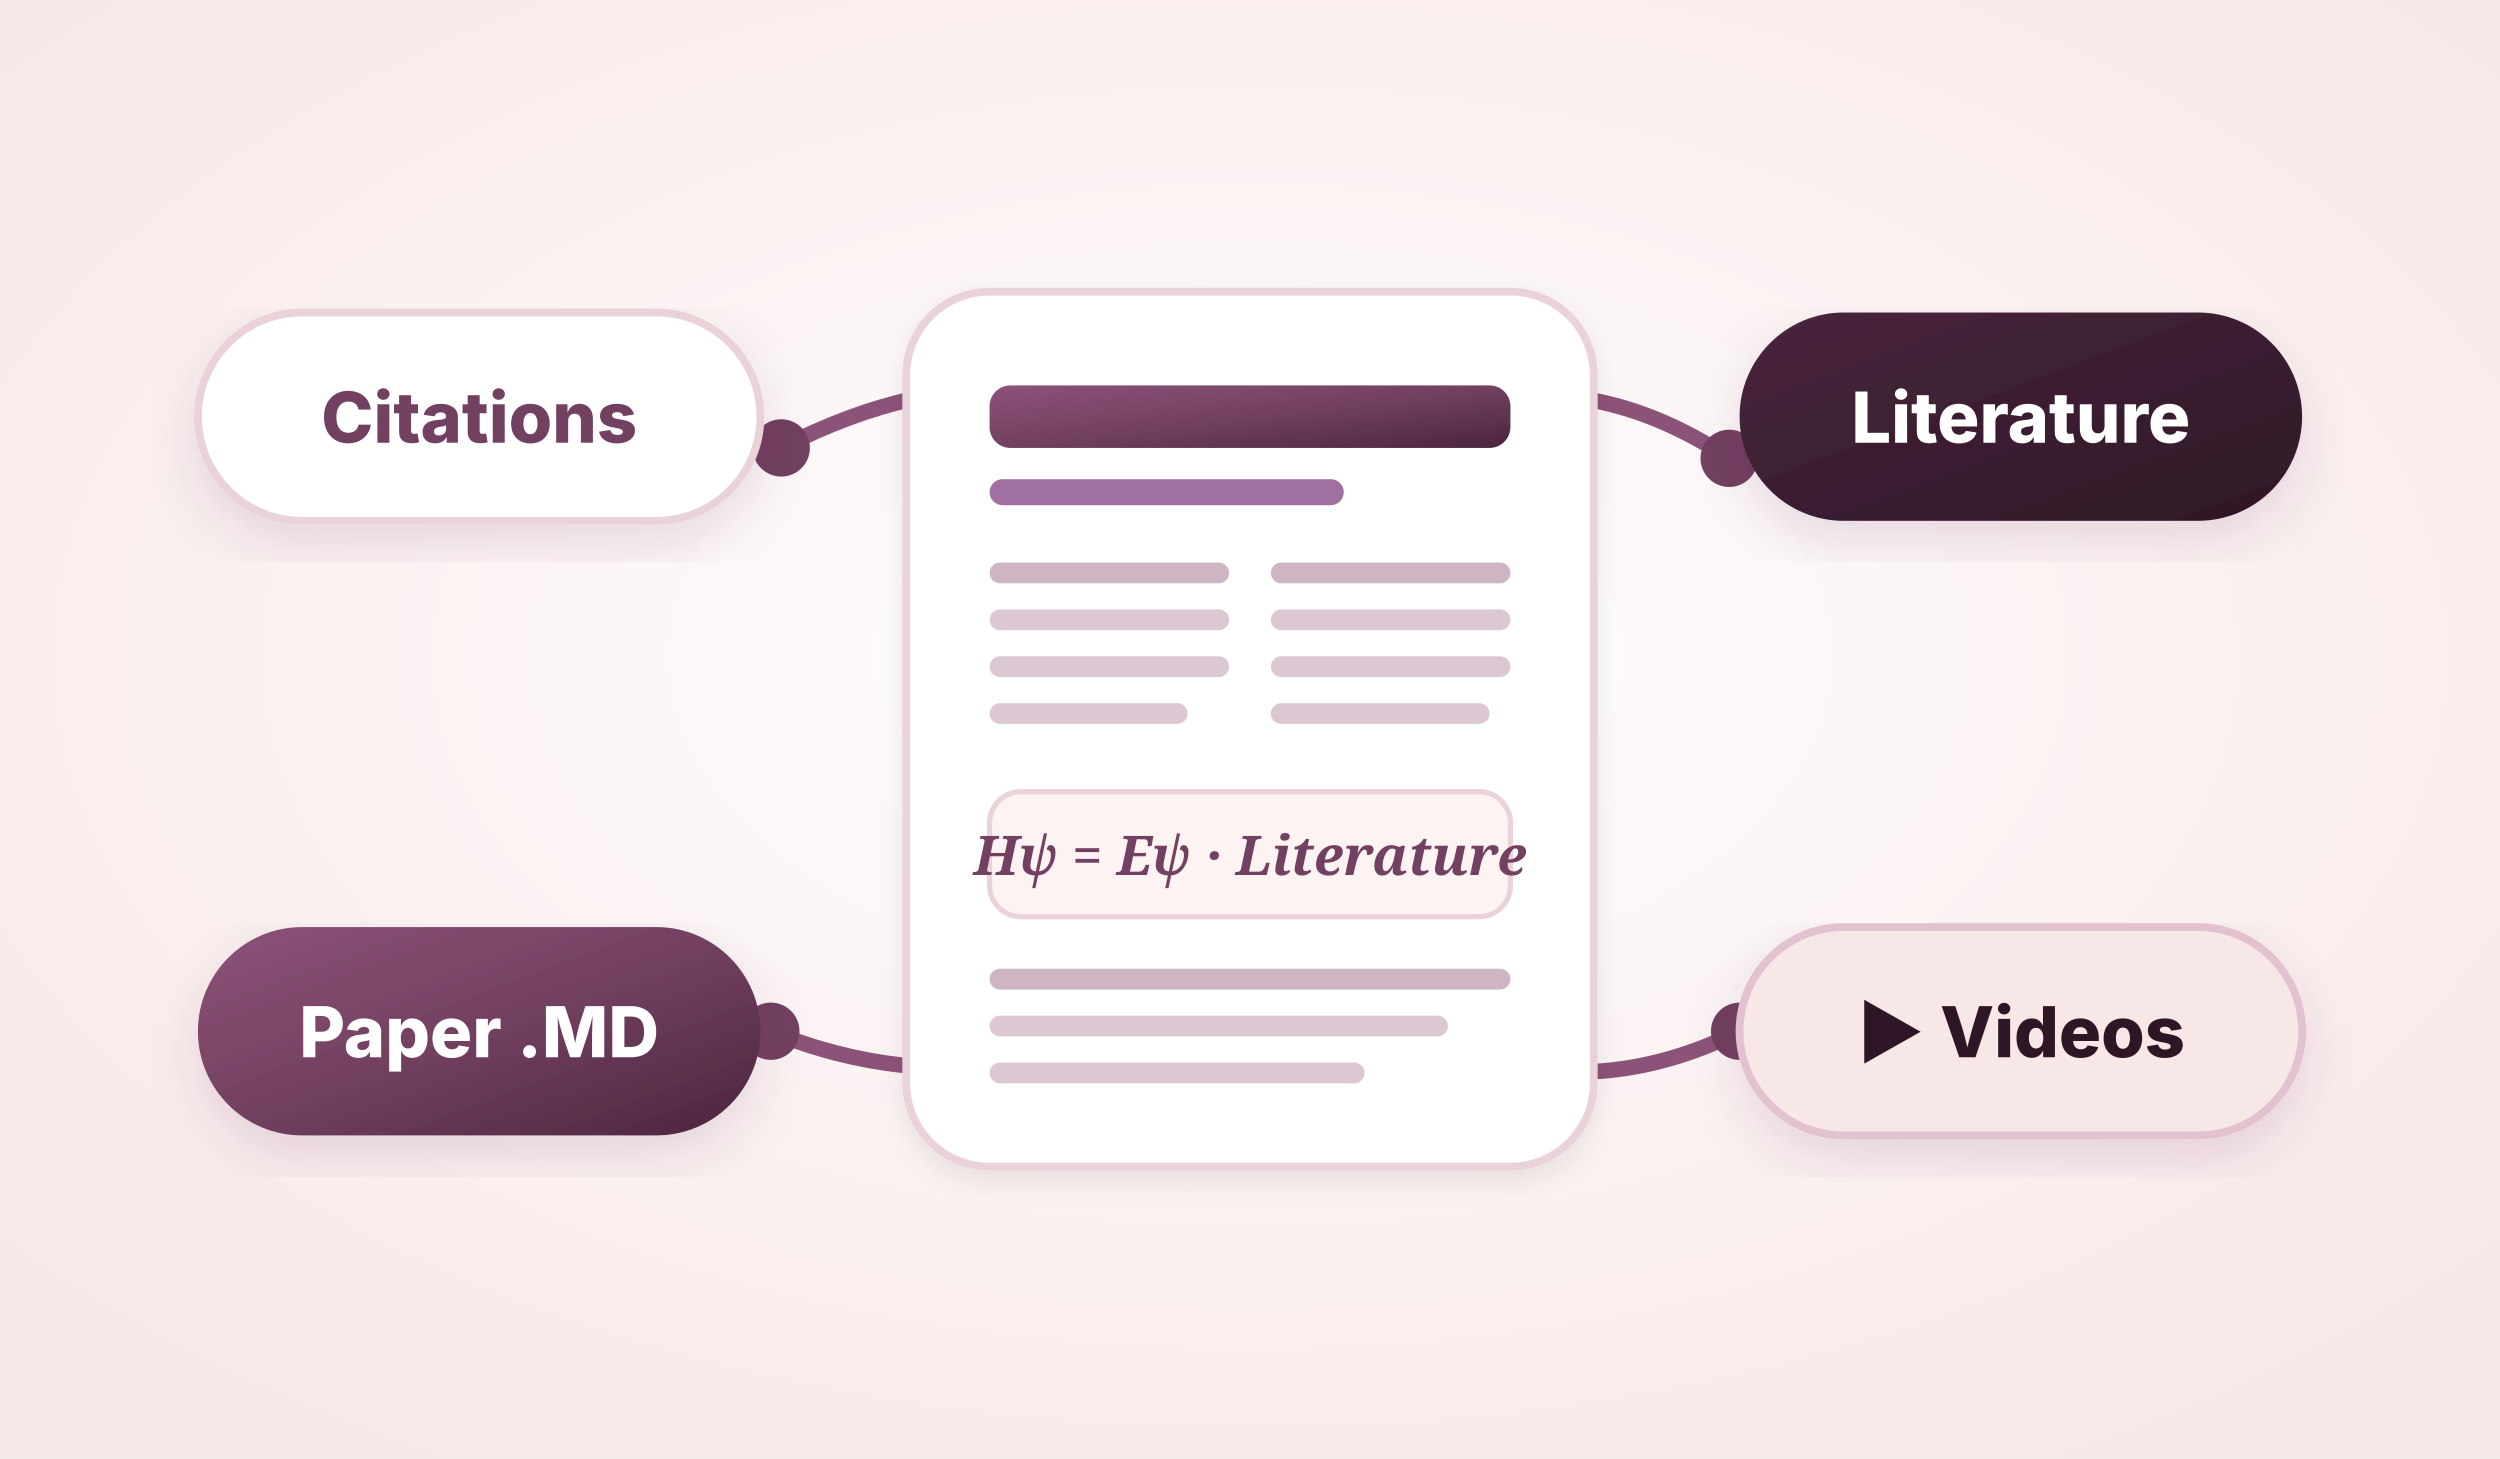
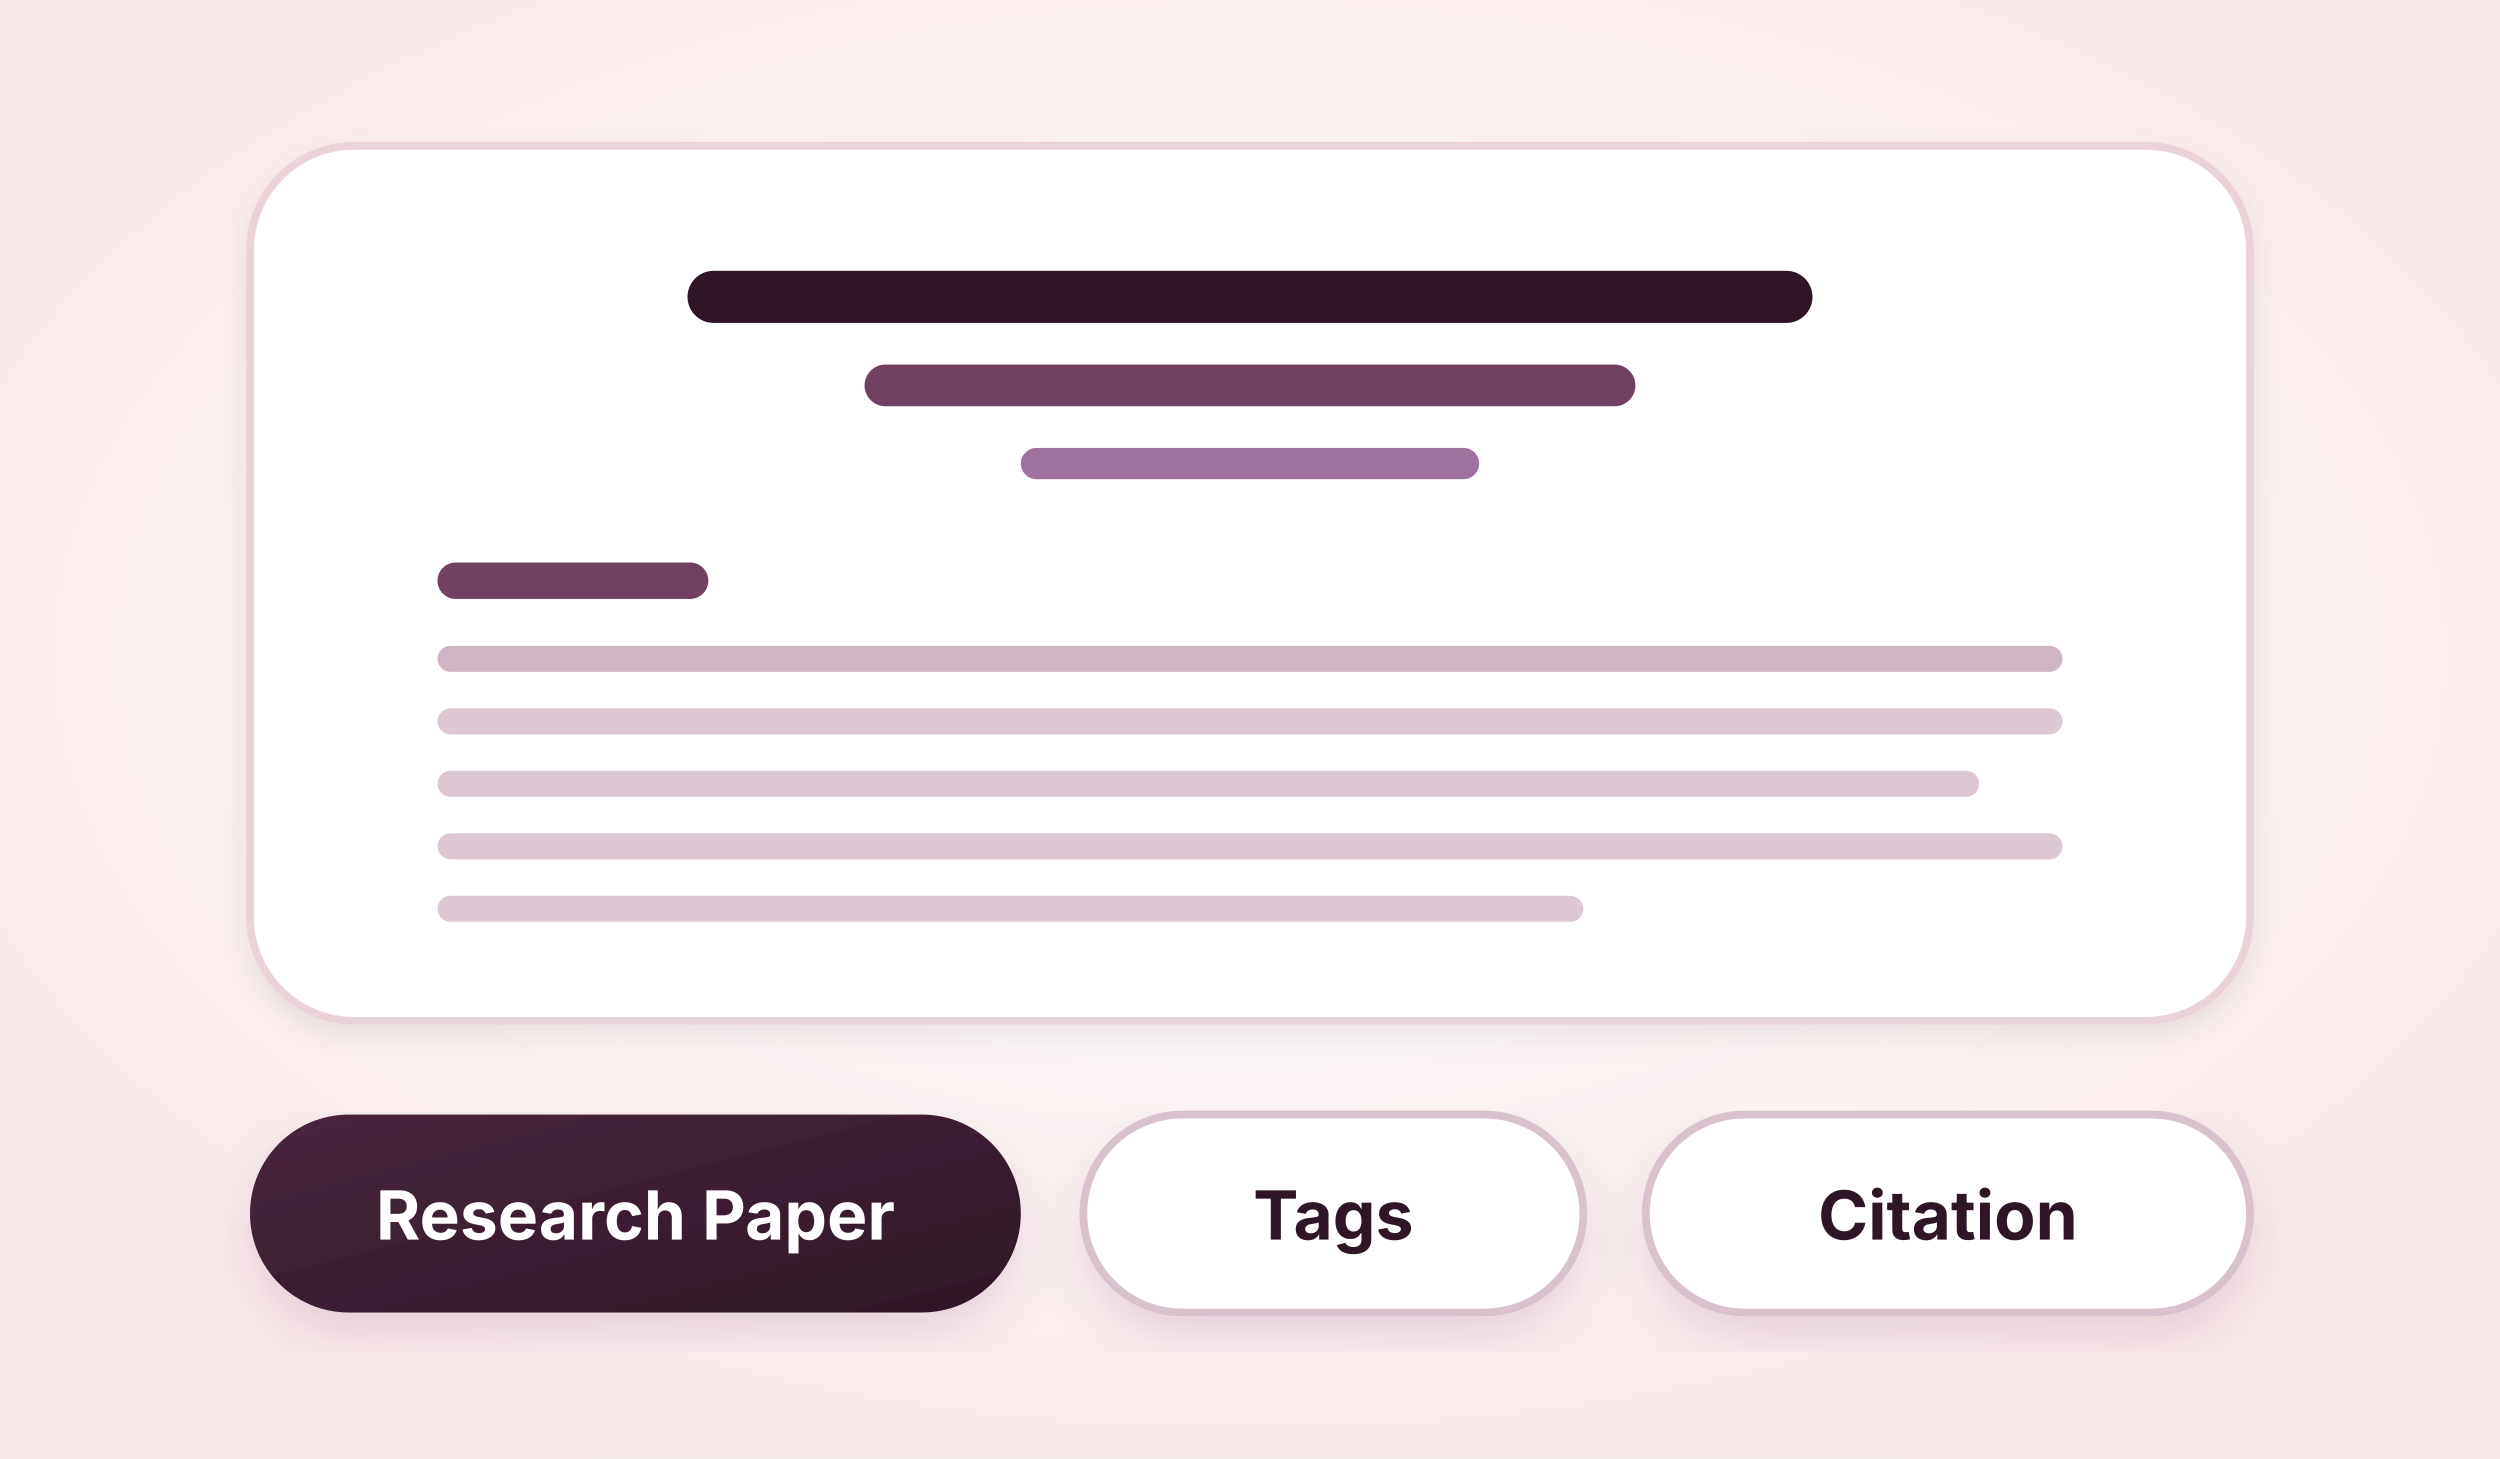
<svg xmlns="http://www.w3.org/2000/svg" viewBox="0 0 480 280" shape-rendering="geometricPrecision" text-rendering="geometricPrecision">
  <defs>
    <radialGradient id="bgGlow" cx="50%" cy="45%" r="65%">
      <stop offset="0%" stop-color="#FFFFFF" />
      <stop offset="100%" stop-color="#F8E7E7" />
    </radialGradient>
    <linearGradient id="plumGrad" x1="0%" y1="0%" x2="100%" y2="100%">
      <stop offset="0%" stop-color="#8C5378" />
      <stop offset="50%" stop-color="#724060" />
      <stop offset="100%" stop-color="#4A253D" />
    </linearGradient>
    <linearGradient id="darkPlumGrad" x1="0%" y1="0%" x2="100%" y2="100%">
      <stop offset="0%" stop-color="#4A253D" />
      <stop offset="100%" stop-color="#2D1826" />
    </linearGradient>
    <linearGradient id="berryGrad" x1="0%" y1="0%" x2="100%" y2="100%">
      <stop offset="0%" stop-color="#C69EC7" />
      <stop offset="100%" stop-color="#966397" />
    </linearGradient>
    <linearGradient id="blushCard" x1="0%" y1="0%" x2="0%" y2="100%">
      <stop offset="0%" stop-color="#FFFFFF" />
      <stop offset="100%" stop-color="#FDF3F3" />
    </linearGradient>
    <filter id="shadow3d" x="-15%" y="-15%" width="135%" height="140%">
      <feDropShadow dx="0" dy="8" stdDeviation="8" flood-color="#522943" flood-opacity="0.16" />
      <feDropShadow dx="0" dy="2" stdDeviation="2.5" flood-color="#2D1826" flood-opacity="0.08" />
    </filter>
    <filter id="softShadow" x="-12%" y="-12%" width="128%" height="132%">
      <feDropShadow dx="0" dy="4" stdDeviation="5" flood-color="#522943" flood-opacity="0.12" />
    </filter>
  </defs>
  <rect width="480" height="280" fill="url(#bgGlow)" />
-   <path d="M 150 86 C 185 68, 215 72, 236 96" fill="none" stroke="#8C5378" stroke-width="3" stroke-linecap="round" />
-   <path d="M 148 198 C 182 212, 215 204, 236 182" fill="none" stroke="#8C5378" stroke-width="3" stroke-linecap="round" />
-   <path d="M 332 88 C 302 68, 272 74, 252 96" fill="none" stroke="#8C5378" stroke-width="3" stroke-linecap="round" />
-   <path d="M 334 198 C 302 214, 272 204, 252 182" fill="none" stroke="#8C5378" stroke-width="3" stroke-linecap="round" />
-   <circle cx="150" cy="86" r="5.5" fill="#724060" />
-   <circle cx="148" cy="198" r="5.5" fill="#724060" />
-   <circle cx="332" cy="88" r="5.5" fill="#724060" />
-   <circle cx="334" cy="198" r="5.5" fill="#724060" />
-   <g filter="url(#shadow3d)" transform="translate(174, 56)">
-     <rect width="132" height="168" rx="16" fill="#FFFFFF" stroke="#EAD2D9" stroke-width="1.5" />
-     <rect x="16" y="18" width="100" height="12" rx="4" fill="url(#plumGrad)" />
-     <rect x="16" y="36" width="68" height="5" rx="2.5" fill="#A070A1" />
-     <rect x="16" y="52" width="46" height="4" rx="2" fill="#CDB5C3" />
-     <rect x="16" y="61" width="46" height="4" rx="2" fill="#DCC8D3" />
-     <rect x="16" y="70" width="46" height="4" rx="2" fill="#DCC8D3" />
-     <rect x="16" y="79" width="38" height="4" rx="2" fill="#DCC8D3" />
-     <rect x="70" y="52" width="46" height="4" rx="2" fill="#CDB5C3" />
-     <rect x="70" y="61" width="46" height="4" rx="2" fill="#DCC8D3" />
-     <rect x="70" y="70" width="46" height="4" rx="2" fill="#DCC8D3" />
-     <rect x="70" y="79" width="42" height="4" rx="2" fill="#DCC8D3" />
-     <rect x="16" y="96" width="100" height="24" rx="6" fill="#FDF3F3" stroke="#EAD2D9" />
-     <text x="66" y="112" text-anchor="middle" font-family="Georgia, serif" font-size="10.5" font-style="italic" font-weight="700" fill="#724060">Hψ = Eψ · Literature</text>
-     <rect x="16" y="130" width="100" height="4" rx="2" fill="#CDB5C3" />
-     <rect x="16" y="139" width="88" height="4" rx="2" fill="#DCC8D3" />
-     <rect x="16" y="148" width="72" height="4" rx="2" fill="#DCC8D3" />
+   <g filter="url(#shadow3d)" transform="translate(48, 28)">
+     <rect width="384" height="168" rx="20" fill="#FFFFFF" stroke="#EAD2D9" stroke-width="1.5" />
+     <rect x="84" y="24" width="216" height="10" rx="5" fill="#2D1826" />
+     <rect x="118" y="42" width="148" height="8" rx="4" fill="#724060" />
+     <rect x="148" y="58" width="88" height="6" rx="3" fill="#A070A1" />
+     <rect x="36" y="80" width="52" height="7" rx="3.5" fill="#724060" />
+     <rect x="36" y="96" width="312" height="5" rx="2.5" fill="#CDB5C3" />
+     <rect x="36" y="108" width="312" height="5" rx="2.5" fill="#DCC8D3" />
+     <rect x="36" y="120" width="296" height="5" rx="2.5" fill="#DCC8D3" />
+     <rect x="36" y="132" width="312" height="5" rx="2.5" fill="#DCC8D3" />
+     <rect x="36" y="144" width="220" height="5" rx="2.5" fill="#DCC8D3" />
  </g>
-   <g filter="url(#softShadow)" transform="translate(38, 60)">
-     <rect width="108" height="40" rx="20" fill="#FFFFFF" stroke="#EAD2D9" stroke-width="1.5" />
-     <text x="54" y="25" text-anchor="middle" font-family="Inter, system-ui, sans-serif" font-size="13.5" font-weight="800" fill="#724060">Citations</text>
+   <g filter="url(#softShadow)" transform="translate(48, 214)">
+     <rect width="148" height="38" rx="19" fill="url(#darkPlumGrad)" />
+     <text x="74" y="24" text-anchor="middle" font-family="Inter, system-ui, sans-serif" font-size="13" font-weight="700" fill="#FFFFFF">Research Paper</text>
  </g>
-   <g filter="url(#softShadow)" transform="translate(38, 178)">
-     <rect width="108" height="40" rx="20" fill="url(#plumGrad)" />
-     <text x="54" y="25" text-anchor="middle" font-family="Inter, system-ui, sans-serif" font-size="13.5" font-weight="800" fill="#FFFFFF">Paper .MD</text>
+   <g filter="url(#softShadow)" transform="translate(208, 214)">
+     <rect width="96" height="38" rx="19" fill="#FFFFFF" stroke="#D8C2CD" stroke-width="1.5" />
+     <text x="48" y="24" text-anchor="middle" font-family="Inter, system-ui, sans-serif" font-size="13" font-weight="700" fill="#2D1826">Tags</text>
  </g>
-   <g filter="url(#softShadow)" transform="translate(334, 60)">
-     <rect width="108" height="40" rx="20" fill="url(#darkPlumGrad)" />
-     <text x="54" y="25" text-anchor="middle" font-family="Inter, system-ui, sans-serif" font-size="13.5" font-weight="800" fill="#FFFFFF">Literature</text>
-   </g>
-   <g filter="url(#softShadow)" transform="translate(334, 178)">
-     <rect width="108" height="40" rx="20" fill="#F8E7E7" stroke="#E2C2CE" stroke-width="1.5" />
-     <text x="54" y="25" text-anchor="middle" font-family="Inter, system-ui, sans-serif" font-size="13.5" font-weight="800" fill="#2D1826">▶ Videos</text>
+   <g filter="url(#softShadow)" transform="translate(316, 214)">
+     <rect width="116" height="38" rx="19" fill="#FFFFFF" stroke="#D8C2CD" stroke-width="1.5" />
+     <text x="58" y="24" text-anchor="middle" font-family="Inter, system-ui, sans-serif" font-size="13" font-weight="700" fill="#2D1826">Citation</text>
  </g>
</svg>
